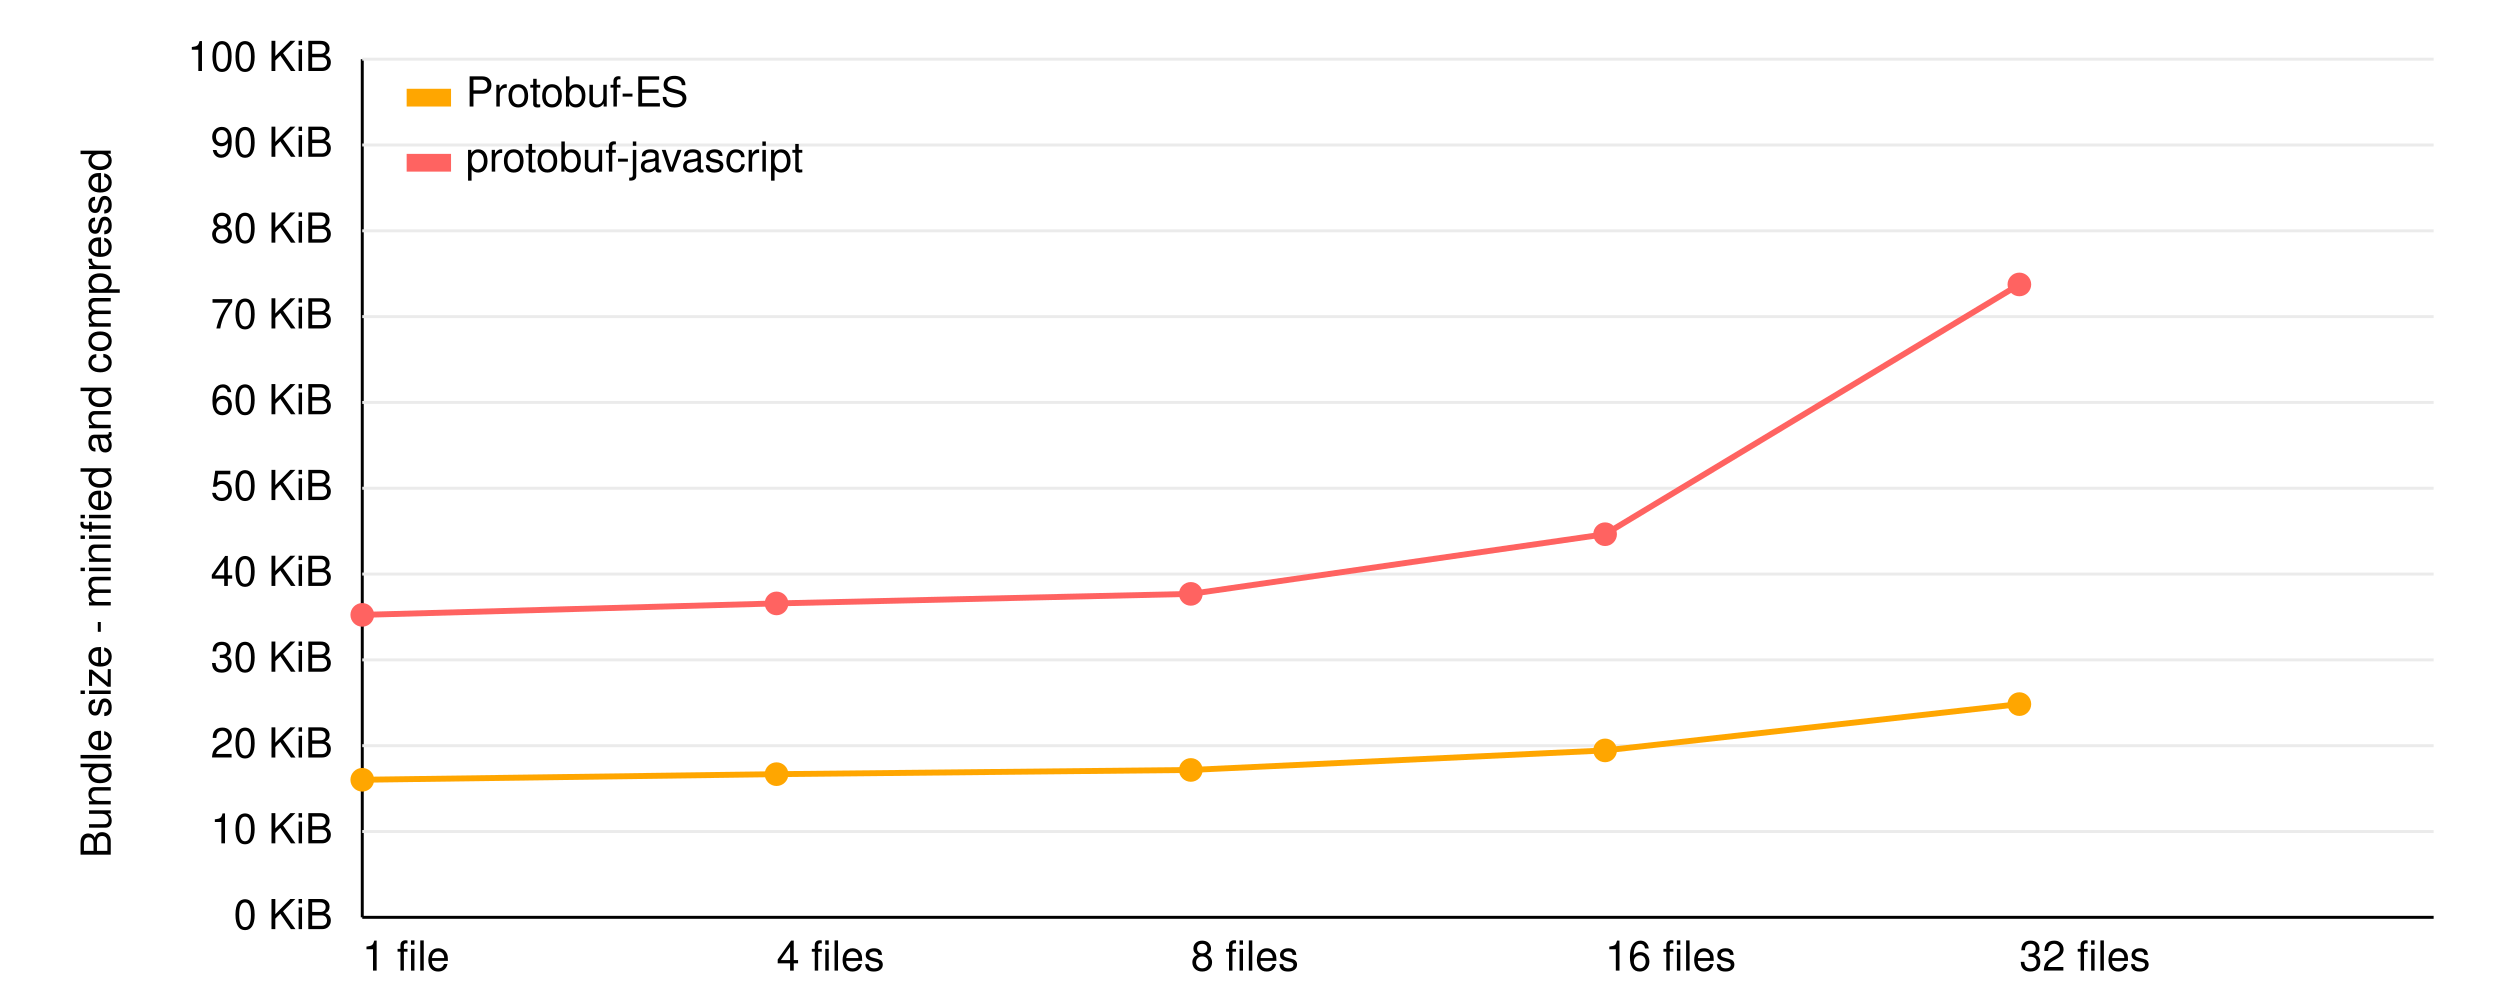
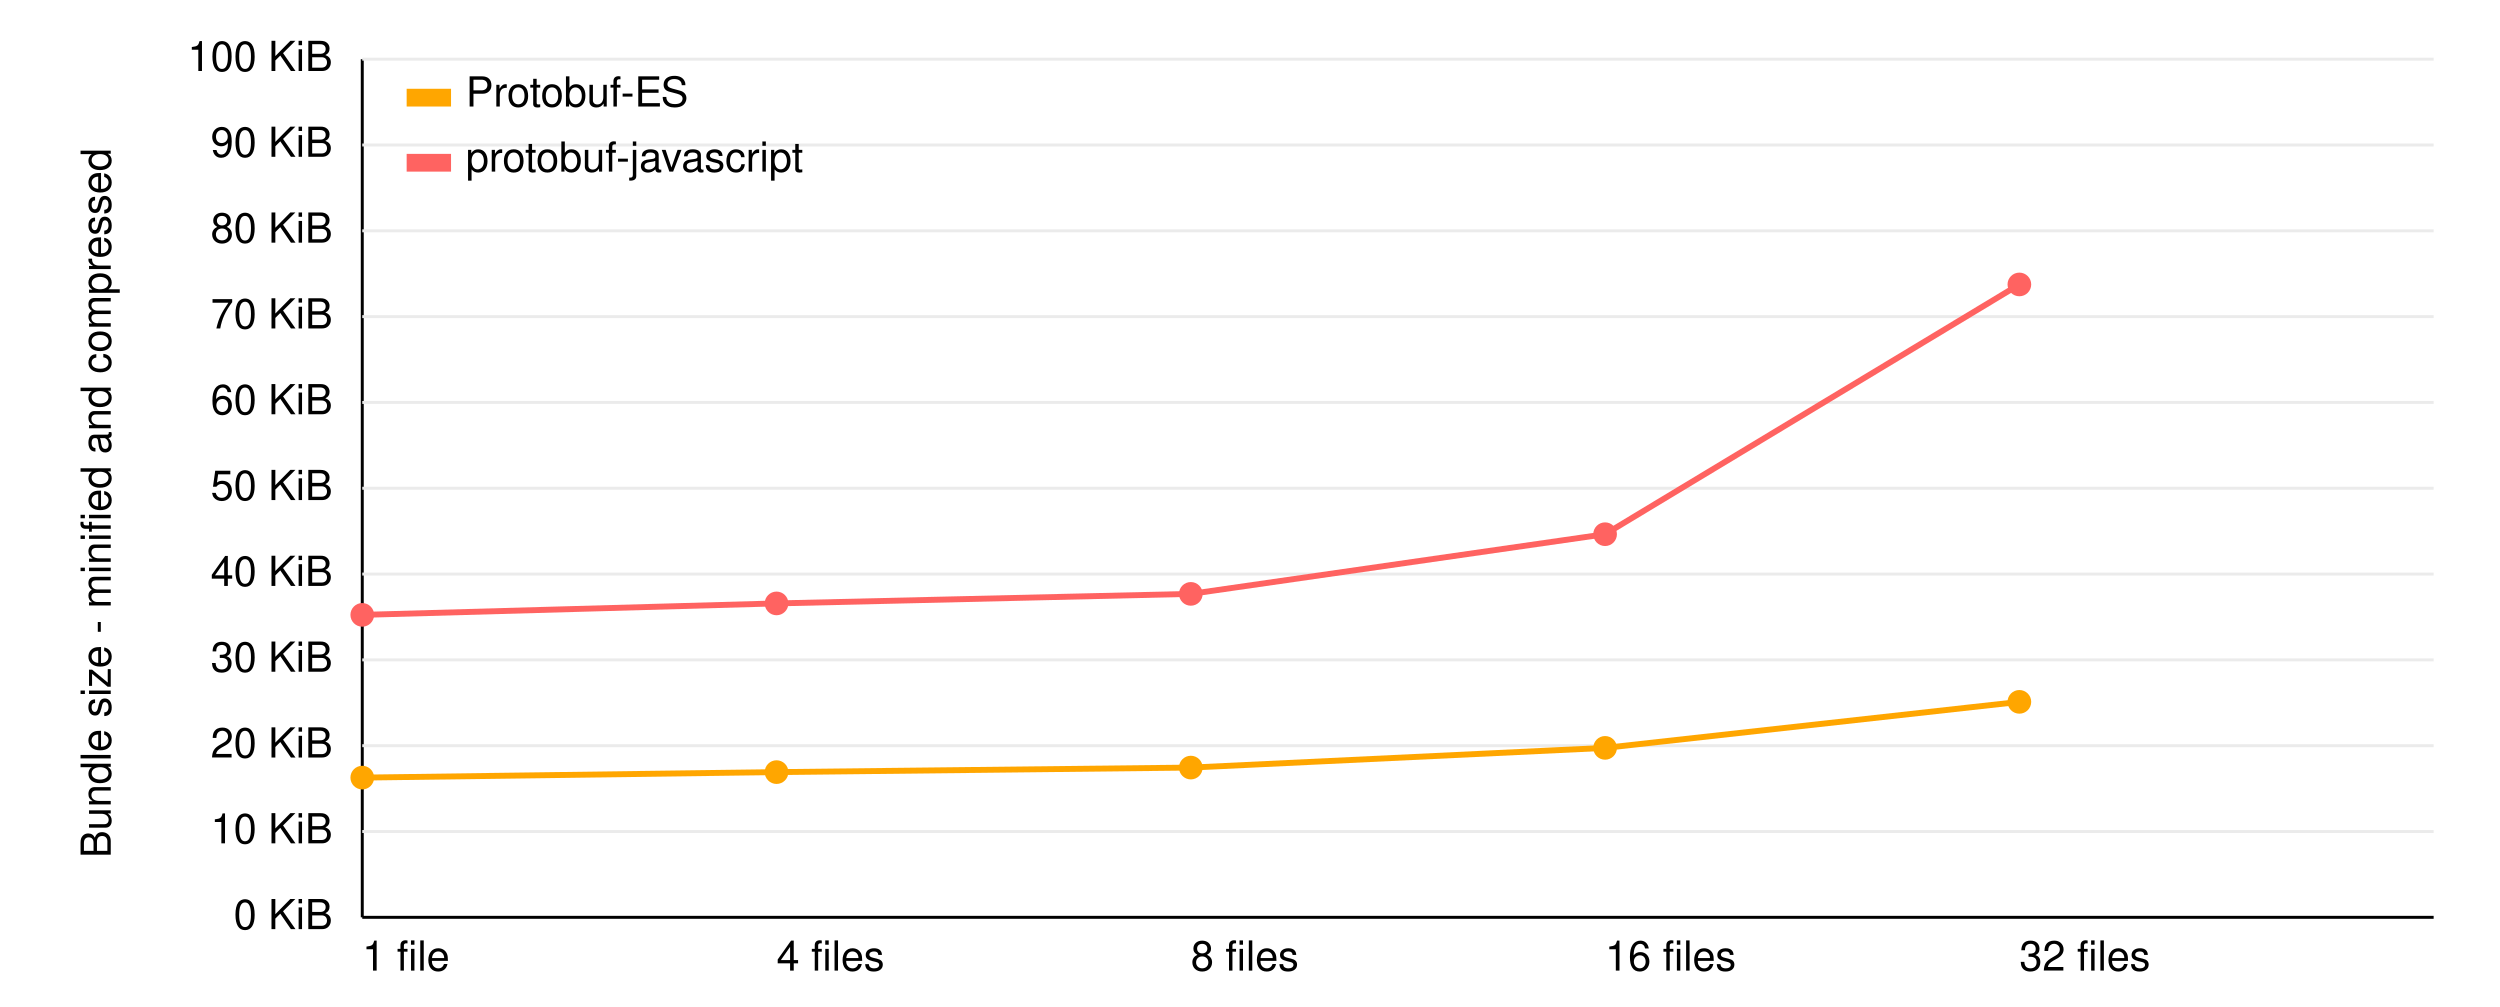
<svg xmlns="http://www.w3.org/2000/svg" version="1.1" width="820px" height="330px" viewBox="0 0 820 340" class="chart">
  <style>
      
      text {
        font: 14px Verdana, Helvetica, Arial, sans-serif;
      }
      
    </style>
  <g transform="translate(110,310)">
    <line y1="0" x2="700" stroke="black" />
    <text x="0" y="18" text-anchor="start">1 file</text>
    <text x="140" y="18" text-anchor="start">4 files</text>
    <text x="280" y="18" text-anchor="start">8 files</text>
    <text x="420" y="18" text-anchor="start">16 files</text>
    <text x="560" y="18" text-anchor="start">32 files</text>
  </g>
  <g transform="translate(110, 20)">
    <line x1="0" x2="0" y1="0" y2="290" stroke="black" />
    <g transform="rotate(-90), translate(-150,-85)">
      <text text-anchor="middle">Bundle size - minified and compressed</text>
    </g>
    <text x="-10" y="4" text-anchor="end">100 KiB</text>
    <line x1="0" x2="700" y1="0" y2="0" stroke="#ebebeb" />
    <text x="-10" y="33" text-anchor="end">90 KiB</text>
    <line x1="0" x2="700" y1="29" y2="29" stroke="#ebebeb" />
    <text x="-10" y="62" text-anchor="end">80 KiB</text>
    <line x1="0" x2="700" y1="58" y2="58" stroke="#ebebeb" />
    <text x="-10" y="91" text-anchor="end">70 KiB</text>
    <line x1="0" x2="700" y1="87" y2="87" stroke="#ebebeb" />
    <text x="-10" y="120" text-anchor="end">60 KiB</text>
    <line x1="0" x2="700" y1="116" y2="116" stroke="#ebebeb" />
    <text x="-10" y="149" text-anchor="end">50 KiB</text>
    <line x1="0" x2="700" y1="145" y2="145" stroke="#ebebeb" />
    <text x="-10" y="178" text-anchor="end">40 KiB</text>
    <line x1="0" x2="700" y1="174" y2="174" stroke="#ebebeb" />
    <text x="-10" y="207" text-anchor="end">30 KiB</text>
    <line x1="0" x2="700" y1="203" y2="203" stroke="#ebebeb" />
    <text x="-10" y="236" text-anchor="end">20 KiB</text>
    <line x1="0" x2="700" y1="232" y2="232" stroke="#ebebeb" />
    <text x="-10" y="265" text-anchor="end">10 KiB</text>
    <line x1="0" x2="700" y1="261" y2="261" stroke="#ebebeb" />
    <text x="-10" y="294" text-anchor="end">0 KiB</text>
  </g>
  <g transform="translate(110, 20)">
-     <polyline fill="none" stroke="#ffa600" stroke-width="2" points="0,243.512 140,241.62 280,240.199 420,233.592 560,217.945">
+     <polyline fill="none" stroke="#ffa600" stroke-width="2" points="0,242.784 140,240.929 280,239.397 420,232.736 560,217.183">
    </polyline>
-     <circle cx="0" cy="243.512" r="4" fill="#ffa600" />
-     <circle cx="140" cy="241.62" r="4" fill="#ffa600" />
-     <circle cx="280" cy="240.199" r="4" fill="#ffa600" />
-     <circle cx="420" cy="233.592" r="4" fill="#ffa600" />
-     <circle cx="560" cy="217.945" r="4" fill="#ffa600" />
+     <circle cx="0" cy="242.784" r="4" fill="#ffa600" />
+     <circle cx="140" cy="240.929" r="4" fill="#ffa600" />
+     <circle cx="280" cy="239.397" r="4" fill="#ffa600" />
+     <circle cx="420" cy="232.736" r="4" fill="#ffa600" />
+     <circle cx="560" cy="217.183" r="4" fill="#ffa600" />
  </g>
  <g transform="translate(110, 20)">
    <polyline fill="none" stroke="#ff6361" stroke-width="2" points="0,187.789 140,183.918 280,180.695 420,160.528 560,76.125">
    </polyline>
    <circle cx="0" cy="187.789" r="4" fill="#ff6361" />
    <circle cx="140" cy="183.918" r="4" fill="#ff6361" />
    <circle cx="280" cy="180.695" r="4" fill="#ff6361" />
    <circle cx="420" cy="160.528" r="4" fill="#ff6361" />
    <circle cx="560" cy="76.125" r="4" fill="#ff6361" />
  </g>
  <g transform="translate(125, 30)">
    <g transform="translate(0, 0)">
      <rect width="15" height="6" fill="#ffa600" />
      <text x="20" y="6">Protobuf-ES</text>
    </g>
    <g transform="translate(0, 22)">
      <rect width="15" height="6" fill="#ff6361" />
      <text x="20" y="6">protobuf-javascript</text>
    </g>
  </g>
</svg>
